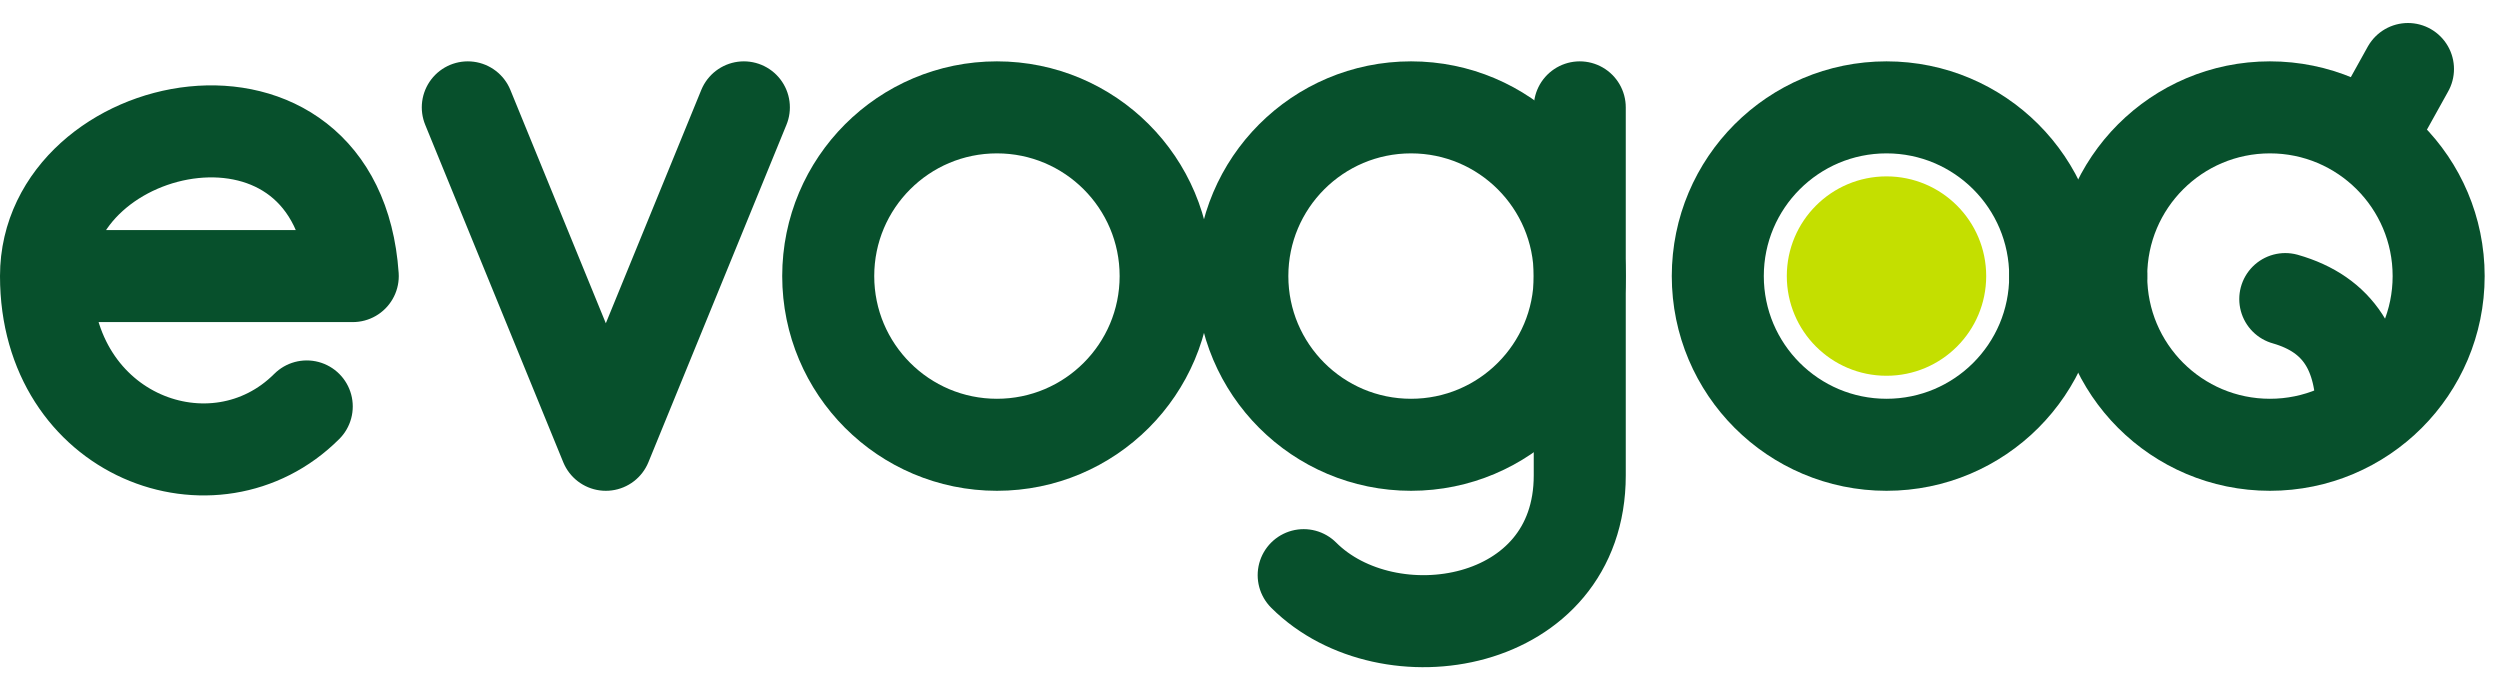
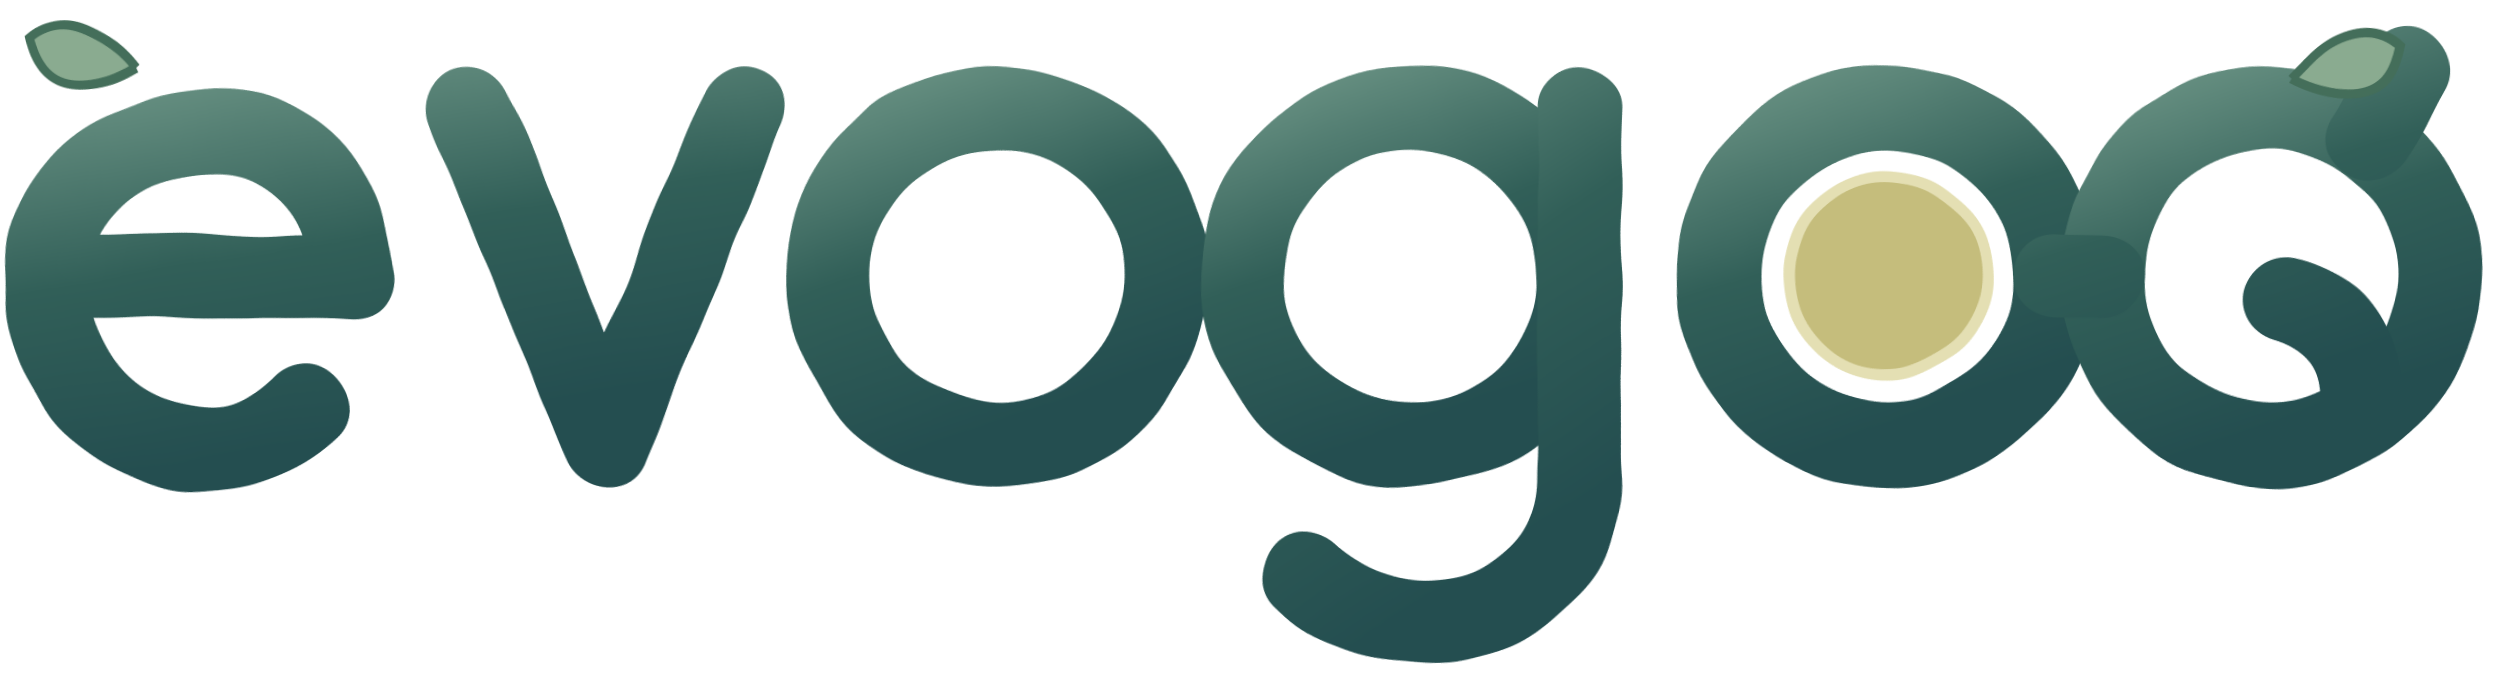
<svg xmlns="http://www.w3.org/2000/svg" viewBox="0 0 326 90" role="img" aria-label="evogoo">
-   <g fill="none" stroke="#07502c" stroke-width="12" stroke-linecap="round" stroke-linejoin="round">
-     <path d="M40 53C28 65 6 57 6 36S44 7 46 36H7M61 14l18 44 18-44" />
-     <circle cx="130" cy="36" r="22" />
-     <circle cx="184" cy="36" r="22" />
-     <path d="M206 14v48c0 20-25 24-36 13" />
-   </g>
-   <g transform="translate(218 0)">
-     <g fill="none" stroke="#07502c" stroke-width="12" stroke-linecap="round" stroke-linejoin="round">
-       <circle cx="28" cy="36" r="22" />
-       <circle cx="78" cy="36" r="22" />
-       <path d="M50 36h6M91 18l5-9M90 54c0-8-3-13-10-15" />
+   <defs>
+     <linearGradient id="glass" x2=".35" y2="1">
+       <stop stop-color="#658e80" />
+       <stop offset=".48" stop-color="#315f58" />
+       <stop offset="1" stop-color="#244e50" />
+     </linearGradient>
+     <filter id="paint" x="-10%" y="-20%" width="120%" height="140%">
+       <feTurbulence type="fractalNoise" baseFrequency=".075" numOctaves="2" seed="8" result="grain" />
+       <feDisplacementMap in="SourceGraphic" in2="grain" scale="1.3" xChannelSelector="R" yChannelSelector="G" />
+     </filter>
+   </defs>
+   <g filter="url(#paint)">
+     <g fill="none" stroke="url(#glass)" stroke-width="11" stroke-linecap="round" stroke-linejoin="round">
+       <path d="M40 53C28 65 6 57 6 36S44 7 46 36H7M61 14l18 44 18-44" />
+       <circle cx="130" cy="36" r="22" />
+       <circle cx="184" cy="36" r="22" />
+       <path d="M206 14v48c0 20-25 24-36 13" />
    </g>
-     <circle cx="28" cy="36" r="13" fill="#c4df00" />
+     <g transform="translate(218 0)">
+       <g fill="none" stroke="url(#glass)" stroke-width="11" stroke-linecap="round" stroke-linejoin="round">
+         <circle cx="28" cy="36" r="22" />
+         <circle cx="78" cy="36" r="22" />
+         <path d="M50 36h6M91 18l5-9M90 54c0-8-3-13-10-15" />
+       </g>
+       <circle cx="28" cy="36" r="13" fill="#c5bd7c" stroke="#e4dfb3" stroke-width="1.5" />
+     </g>
+     <path d="M18 9q-8-9-14-4 2 10 14 4M299 10q8-9 14-4-2 10-14 4" fill="#8aab90" stroke="#446e5a" stroke-width="1.2" />
  </g>
</svg>
